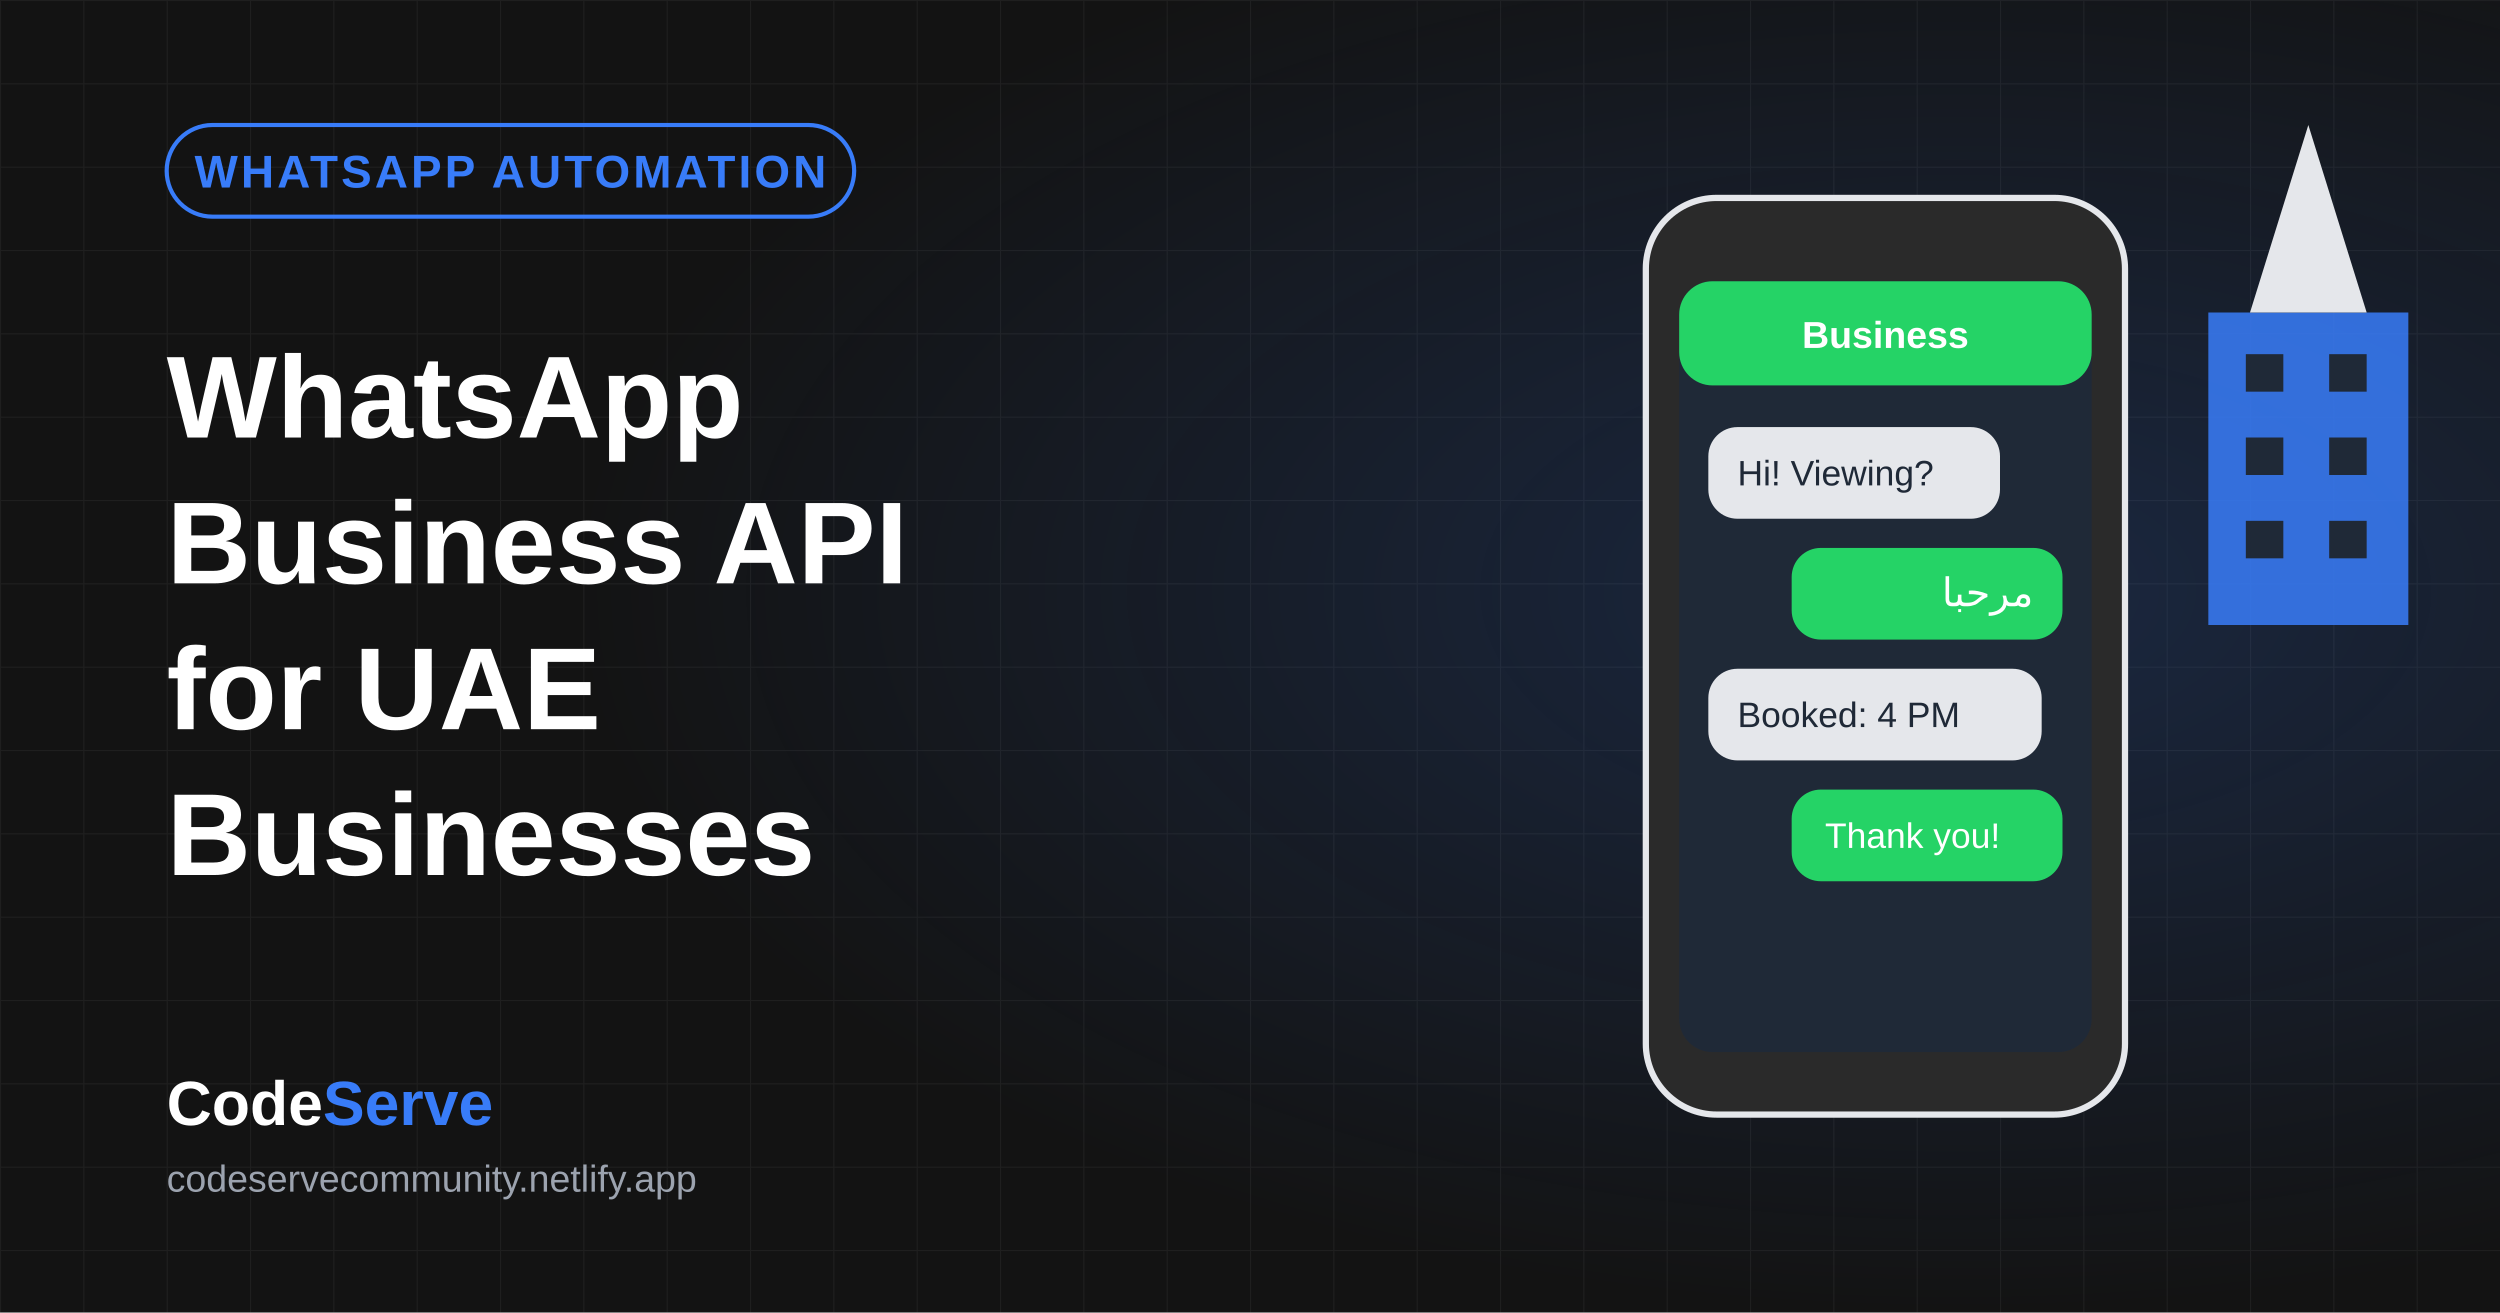
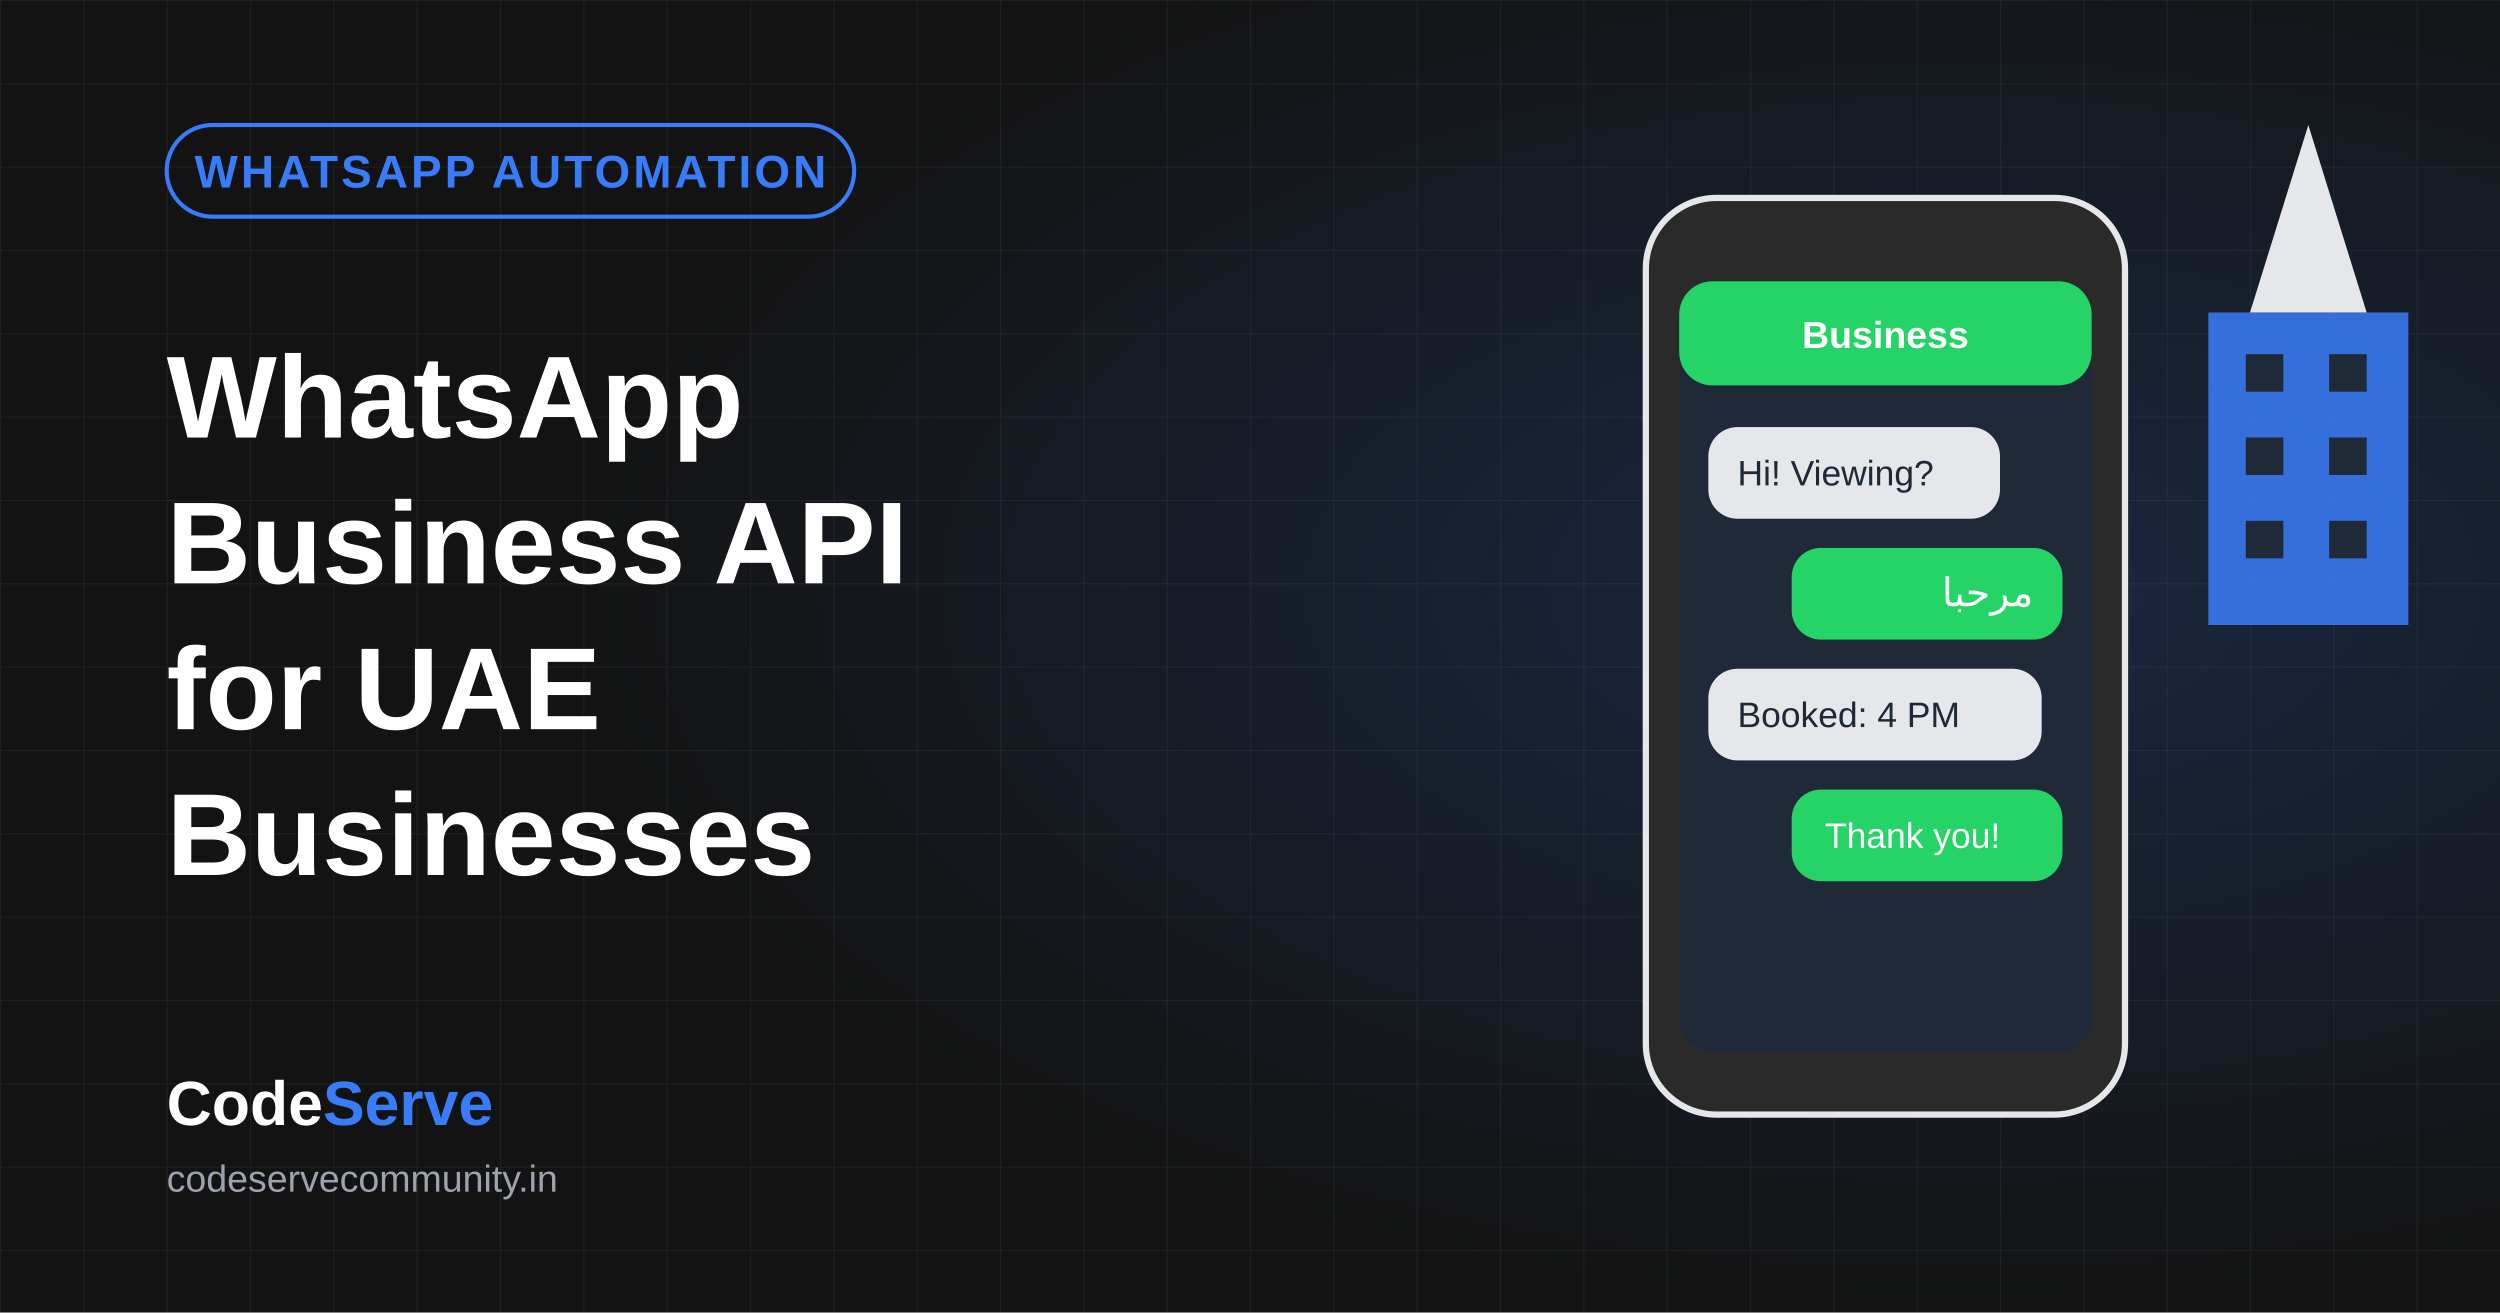
<svg xmlns="http://www.w3.org/2000/svg" viewBox="0 0 1200 630" width="1200" height="630">
  <defs>
    <pattern id="grid" width="40" height="40" patternUnits="userSpaceOnUse">
      <path d="M40 0H0V40" fill="none" stroke="#ffffff0d" stroke-width="1" />
    </pattern>
    <radialGradient id="glow" cx="78%" cy="45%" r="55%">
      <stop offset="0" stop-color="#387cf9" stop-opacity="0.2" />
      <stop offset="1" stop-color="#387cf9" stop-opacity="0" />
    </radialGradient>
  </defs>
  <rect width="1200" height="630" fill="#131313" />
  <rect width="1200" height="630" fill="url(#grid)" />
  <rect width="1200" height="630" fill="url(#glow)" />
  <rect x="80" y="60" width="330" height="44" rx="22" fill="none" stroke="#387cf9" stroke-width="2" />
  <text x="245.0" y="90" text-anchor="middle" font-family="Poppins, Arial, sans-serif" font-size="22" font-weight="600" fill="#387cf9" letter-spacing="1.5">WHATSAPP AUTOMATION</text>
  <text x="80" y="210" font-family="Poppins, Arial, sans-serif" font-size="56" font-weight="700" fill="#ffffff">
    <tspan x="80" dy="0">WhatsApp</tspan>
    <tspan x="80" dy="70">Business API</tspan>
    <tspan x="80" dy="70">for UAE</tspan>
    <tspan x="80" dy="70">Businesses</tspan>
  </text>
  <text x="80" y="540" font-family="Poppins, Arial, sans-serif" font-size="30" font-weight="700" fill="#ffffff">Code<tspan fill="#387cf9">Serve</tspan>
  </text>
-   <text x="80" y="572" font-family="Poppins, Arial, sans-serif" font-size="18" fill="#9ca3af">codeservecommunity.netlify.app</text>
+   <text x="80" y="572" font-family="Poppins, Arial, sans-serif" font-size="18" fill="#9ca3af">codeservecommunity.in</text>
  <g transform="translate(790 95)">
    <rect width="230" height="440" rx="34" fill="#2a2a2a" stroke="#e5e7eb" stroke-width="3" />
    <rect x="16" y="40" width="198" height="370" rx="16" fill="#1f2937" />
    <rect x="16" y="40" width="198" height="50" rx="16" fill="#25d366" />
    <text x="115" y="72" text-anchor="middle" font-family="Poppins, Arial, sans-serif" font-size="18" font-weight="700" fill="#ffffff">Business</text>
    <rect x="30" y="110" width="140" height="44" rx="14" fill="#e5e7eb" />
    <text x="44" y="138" font-family="Arial, sans-serif" font-size="17" fill="#1f2937">Hi! Viewing?</text>
    <rect x="70" y="168" width="130" height="44" rx="14" fill="#25d366" />
    <text x="186" y="196" text-anchor="end" font-family="Arial, sans-serif" font-size="19" fill="#ffffff">مرحبا</text>
    <rect x="30" y="226" width="160" height="44" rx="14" fill="#e5e7eb" />
    <text x="44" y="254" font-family="Arial, sans-serif" font-size="17" fill="#1f2937">Booked: 4 PM</text>
    <rect x="70" y="284" width="130" height="44" rx="14" fill="#25d366" />
    <text x="86" y="312" font-family="Arial, sans-serif" font-size="17" fill="#ffffff">Thank you!</text>
  </g>
  <g transform="translate(1060 150)">
    <rect width="96" height="150" fill="#387cf9" opacity="0.85" />
    <rect x="18" y="20" width="18" height="18" fill="#1f2937" />
    <rect x="58" y="20" width="18" height="18" fill="#1f2937" />
    <rect x="18" y="60" width="18" height="18" fill="#1f2937" />
    <rect x="58" y="60" width="18" height="18" fill="#1f2937" />
    <rect x="18" y="100" width="18" height="18" fill="#1f2937" />
    <rect x="58" y="100" width="18" height="18" fill="#1f2937" />
    <polygon points="20,0 48,-90 76,0" fill="#e5e7eb" />
  </g>
</svg>
